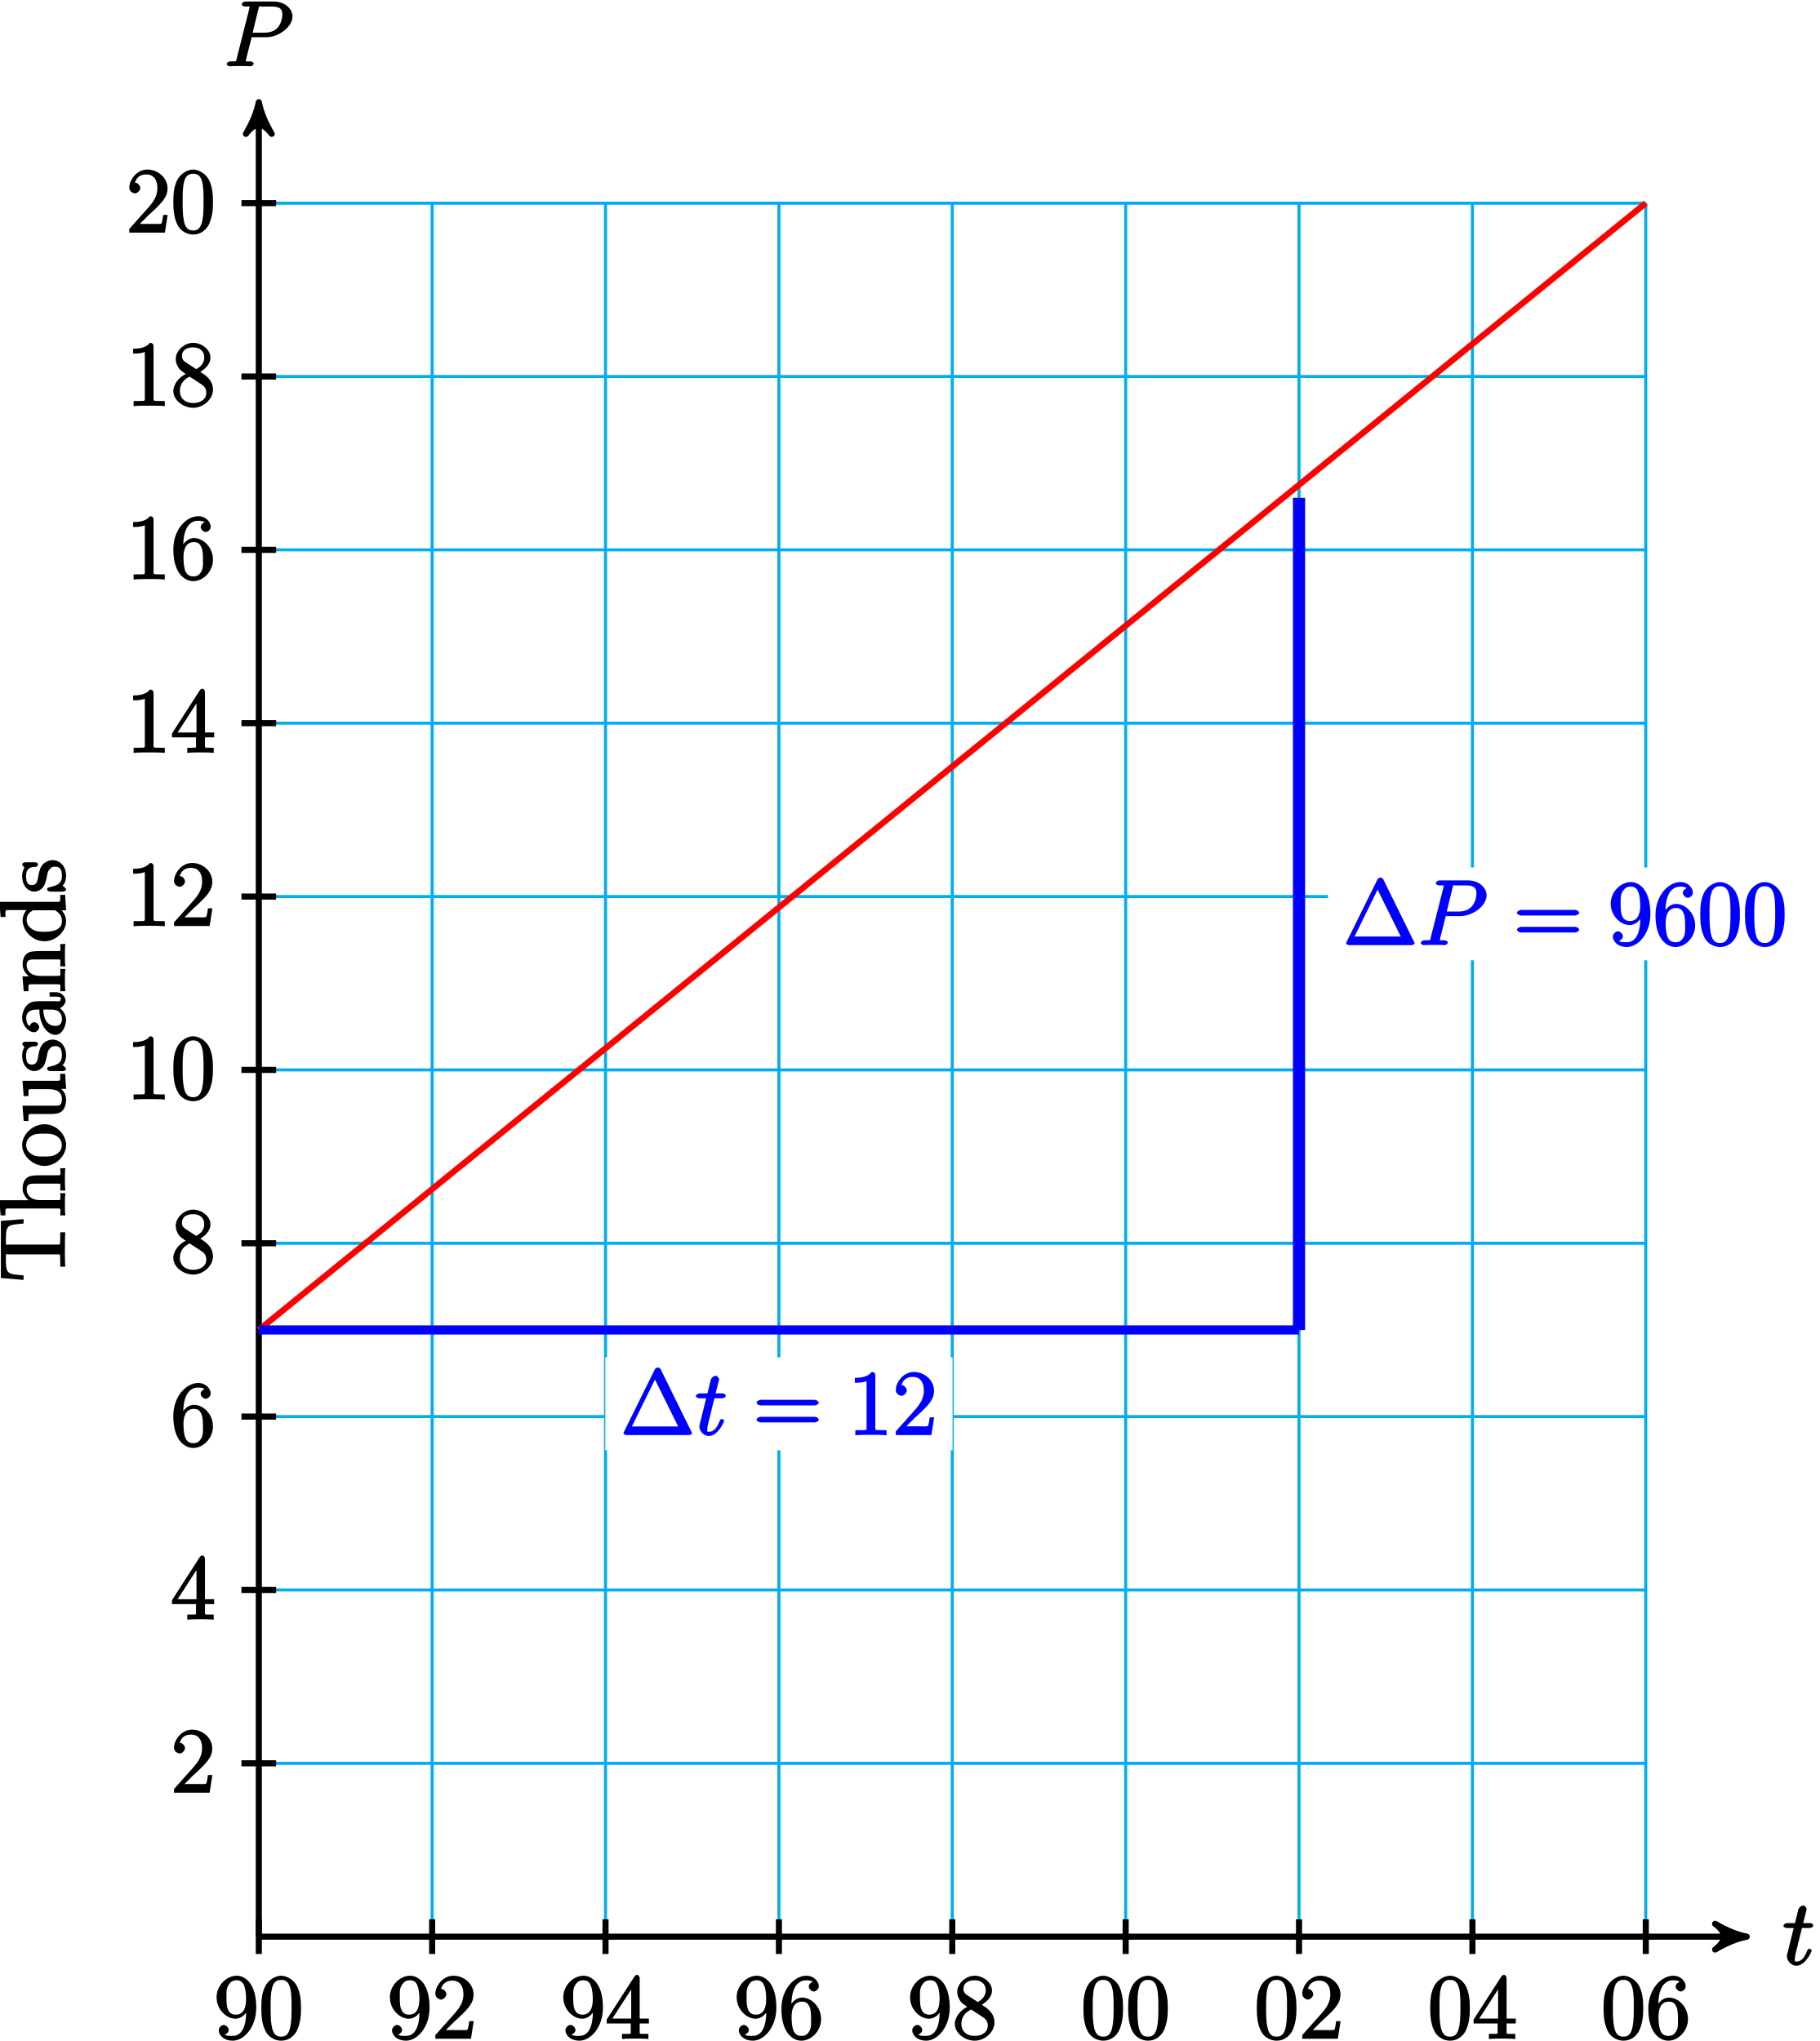
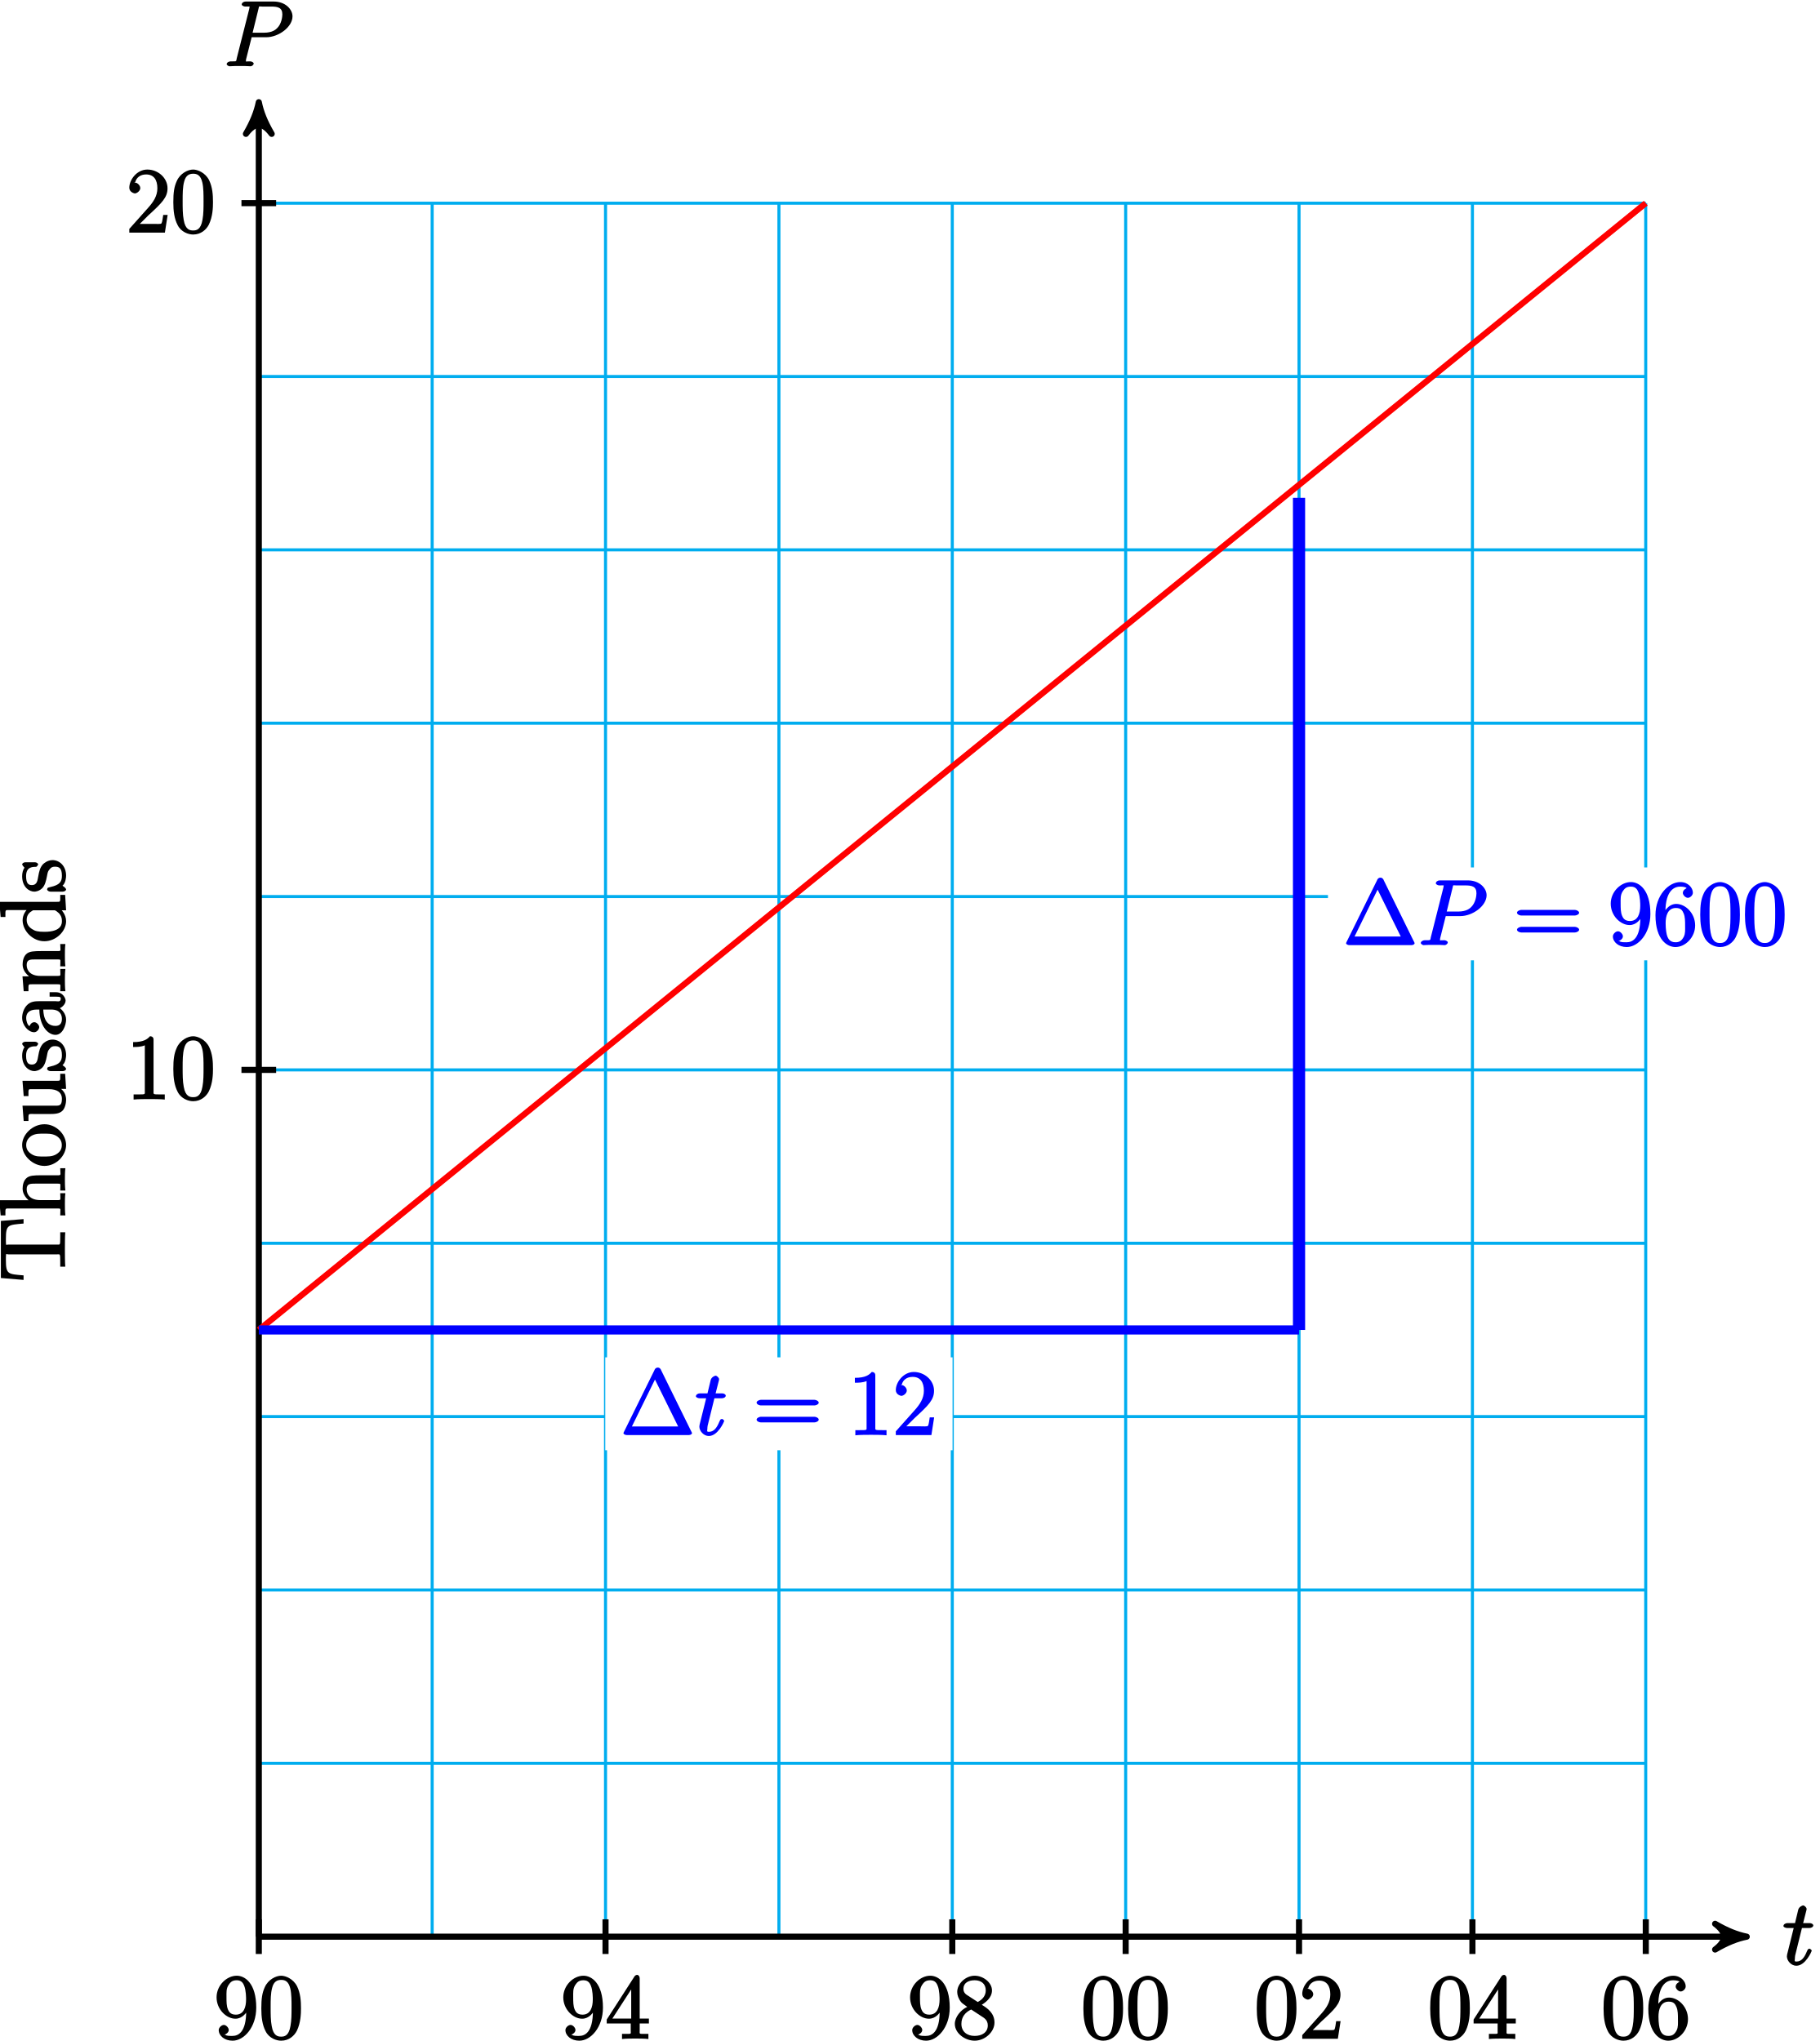
<svg xmlns="http://www.w3.org/2000/svg" xmlns:xlink="http://www.w3.org/1999/xlink" width="238pt" height="267pt" viewBox="0 0 238 267" version="1.1">
  <defs>
    <g>
      <symbol overflow="visible" id="glyph0-0">
        <path style="stroke:none;" d="" />
      </symbol>
      <symbol overflow="visible" id="glyph0-1">
        <path style="stroke:none;" d="M 2.406 -4.812 L 3.5 -4.812 C 3.734 -4.812 4 -4.953 4 -5.156 C 4 -5.297 3.781 -5.453 3.531 -5.453 L 2.672 -5.453 L 3.078 -7.047 C 3.125 -7.203 3.125 -7.234 3.125 -7.312 C 3.125 -7.5 2.828 -7.766 2.672 -7.766 C 2.562 -7.766 2.125 -7.578 2.031 -7.203 L 1.609 -5.453 L 0.609 -5.453 C 0.375 -5.453 0.094 -5.297 0.094 -5.062 C 0.094 -4.953 0.344 -4.812 0.578 -4.812 L 1.438 -4.812 L 0.688 -1.797 C 0.578 -1.375 0.547 -1.25 0.547 -1.094 C 0.547 -0.531 1.109 0.125 1.781 0.125 C 2.984 0.125 3.797 -1.766 3.797 -1.859 C 3.797 -1.922 3.578 -2.109 3.516 -2.109 C 3.484 -2.109 3.328 -2.062 3.297 -2.016 C 3.281 -2.016 3.234 -1.891 3.141 -1.703 C 2.891 -1.094 2.516 -0.422 1.812 -0.422 C 1.453 -0.422 1.594 -0.562 1.594 -0.828 C 1.594 -0.844 1.594 -1.062 1.625 -1.203 L 2.516 -4.812 Z M 2.406 -4.812 " />
      </symbol>
      <symbol overflow="visible" id="glyph0-2">
        <path style="stroke:none;" d="M 3.531 -3.797 L 5.547 -3.797 C 7.203 -3.797 9 -5.156 9 -6.531 C 9 -7.453 8.062 -8.469 6.547 -8.469 L 2.859 -8.469 C 2.625 -8.469 2.359 -8.312 2.359 -8.078 C 2.359 -7.953 2.625 -7.812 2.812 -7.812 C 3.531 -7.812 3.375 -7.859 3.375 -7.734 C 3.375 -7.703 3.375 -7.641 3.328 -7.453 L 1.703 -1.031 C 1.609 -0.609 1.75 -0.641 0.906 -0.641 C 0.688 -0.641 0.391 -0.484 0.391 -0.281 C 0.391 -0.141 0.672 0 0.734 0 C 0.969 0 1.203 -0.031 1.438 -0.031 L 2.828 -0.031 C 3.062 -0.031 3.312 0 3.531 0 C 3.641 0 3.922 -0.141 3.922 -0.375 C 3.922 -0.484 3.656 -0.641 3.484 -0.641 C 2.766 -0.641 2.906 -0.578 2.906 -0.688 C 2.906 -0.75 2.922 -0.844 2.922 -0.891 L 3.656 -3.797 Z M 4.547 -7.5 C 4.656 -7.938 4.547 -7.812 5.016 -7.812 L 6.203 -7.812 C 7.094 -7.812 7.672 -7.672 7.672 -6.781 C 7.672 -6.469 7.562 -5.562 7.016 -5.016 C 6.812 -4.797 6.359 -4.391 5.266 -4.391 L 3.781 -4.391 Z M 4.547 -7.5 " />
      </symbol>
      <symbol overflow="visible" id="glyph1-0">
        <path style="stroke:none;" d="" />
      </symbol>
      <symbol overflow="visible" id="glyph1-1">
        <path style="stroke:none;" d="M 4.203 -3.625 C 4.203 -0.797 3.125 -0.375 2.406 -0.375 C 2.109 -0.375 1.594 -0.359 1.469 -0.531 L 1.25 -0.531 C 1.344 -0.5 1.922 -0.719 1.922 -1.156 C 1.922 -1.422 1.594 -1.812 1.281 -1.812 C 0.969 -1.812 0.609 -1.453 0.609 -1.141 C 0.609 -0.391 1.375 0.25 2.422 0.25 C 3.906 0.25 5.516 -1.484 5.516 -4.078 C 5.516 -7.297 4.016 -8.25 2.969 -8.25 C 1.656 -8.25 0.328 -7 0.328 -5.422 C 0.328 -3.844 1.609 -2.625 2.797 -2.625 C 3.688 -2.625 4.297 -3.406 4.531 -4.016 L 4.203 -4.016 Z M 2.844 -3.156 C 2.094 -3.156 1.922 -3.609 1.812 -3.844 C 1.625 -4.297 1.625 -4.859 1.625 -5.406 C 1.625 -6.078 1.578 -6.531 1.891 -7.031 C 2.109 -7.344 2.312 -7.656 2.969 -7.656 C 3.641 -7.656 3.828 -7.203 3.938 -6.938 C 4.188 -6.344 4.188 -5.328 4.188 -5.156 C 4.188 -4.141 3.891 -3.156 2.844 -3.156 Z M 2.844 -3.156 " />
      </symbol>
      <symbol overflow="visible" id="glyph1-2">
        <path style="stroke:none;" d="M 5.516 -3.969 C 5.516 -4.953 5.453 -5.922 5.016 -6.844 C 4.531 -7.828 3.516 -8.25 2.922 -8.25 C 2.234 -8.25 1.219 -7.75 0.781 -6.75 C 0.438 -6 0.328 -5.266 0.328 -3.969 C 0.328 -2.812 0.453 -1.828 0.891 -0.984 C 1.344 -0.078 2.297 0.25 2.922 0.25 C 3.953 0.25 4.656 -0.406 4.984 -1.062 C 5.484 -2.109 5.516 -3.281 5.516 -3.969 Z M 2.922 -0.281 C 2.531 -0.281 1.906 -0.344 1.688 -1.656 C 1.547 -2.359 1.547 -3.281 1.547 -4.109 C 1.547 -5.094 1.547 -5.969 1.75 -6.688 C 1.953 -7.484 2.406 -7.703 2.922 -7.703 C 3.375 -7.703 3.891 -7.578 4.125 -6.547 C 4.281 -5.875 4.281 -4.922 4.281 -4.109 C 4.281 -3.312 4.281 -2.406 4.141 -1.672 C 3.922 -0.359 3.328 -0.281 2.922 -0.281 Z M 2.922 -0.281 " />
      </symbol>
      <symbol overflow="visible" id="glyph1-3">
+         <path style="stroke:none;" d="M 4.469 -7.922 C 4.469 -8.156 4.312 -8.359 4.141 -8.359 C 4.047 -8.359 3.891 -8.312 3.797 -8.172 L 0.156 -2.516 L 0.156 -2 L 3.297 -2 L 3.297 -1.047 C 3.297 -0.609 3.438 -0.641 2.562 -0.641 L 2.156 -0.641 L 2.156 0.031 C 2.609 -0.031 3.547 -0.031 3.891 -0.031 C 4.219 -0.031 5.172 -0.031 5.609 0.031 L 5.609 -0.641 L 5.219 -0.641 C 4.344 -0.641 4.469 -0.609 4.469 -1.047 L 4.469 -2 L 5.672 -2 L 5.672 -2.641 L 4.469 -2.641 Z M 3.359 -7 L 3.359 -2.641 L 0.891 -2.641 L 3.641 -6.891 Z M 3.359 -7 " />
+       </symbol>
+       <symbol overflow="visible" id="glyph1-4">
+         <path style="stroke:none;" d="M 3.672 -4.344 C 4.266 -4.672 5.188 -5.328 5.188 -6.328 C 5.188 -7.375 4.031 -8.25 2.922 -8.25 C 1.75 -8.25 0.641 -7.219 0.641 -6.125 C 0.641 -5.719 0.812 -5.219 1.141 -4.812 C 1.281 -4.656 1.297 -4.641 1.953 -4.172 C 1.094 -3.781 0.328 -2.828 0.328 -1.953 C 0.328 -0.688 1.703 0.25 2.922 0.25 C 4.25 0.25 5.516 -0.875 5.516 -2.125 C 5.516 -3.344 4.609 -4 3.844 -4.453 Z M 2.047 -5.641 C 1.891 -5.75 1.453 -5.953 1.453 -6.531 C 1.453 -7.312 2.109 -7.656 2.922 -7.656 C 3.781 -7.656 4.375 -7.188 4.375 -6.328 C 4.375 -5.594 3.891 -5.109 3.328 -4.812 Z M 2.375 -3.891 L 3.828 -2.938 C 4.141 -2.734 4.641 -2.469 4.641 -1.75 C 4.641 -0.844 3.891 -0.375 2.922 -0.375 C 1.906 -0.375 1.188 -0.953 1.188 -1.953 C 1.188 -2.875 1.719 -3.484 2.469 -3.828 Z M 2.375 -3.891 " />
+       </symbol>
+       <symbol overflow="visible" id="glyph1-5">
+         <path style="stroke:none;" d="M 3.594 -7.812 C 3.594 -8.078 3.438 -8.25 3.125 -8.25 C 2.797 -7.875 2.312 -7.484 0.922 -7.484 L 0.922 -6.844 C 1.359 -6.844 1.953 -6.844 2.453 -7.062 L 2.453 -1.062 C 2.453 -0.641 2.578 -0.641 1.531 -0.641 L 0.984 -0.641 L 0.984 0.031 C 1.484 -0.031 2.641 -0.031 3.031 -0.031 C 3.438 -0.031 4.578 -0.031 5.062 0.031 L 5.062 -0.641 L 4.531 -0.641 C 3.484 -0.641 3.594 -0.641 3.594 -1.062 Z M 3.594 -7.812 " />
+       </symbol>
+       <symbol overflow="visible" id="glyph1-6">
        <path style="stroke:none;" d="M 5.266 -2.312 L 4.859 -2.312 C 4.797 -1.953 4.75 -1.406 4.625 -1.203 C 4.547 -1.094 3.984 -1.141 3.625 -1.141 L 1.406 -1.141 L 1.516 -0.891 C 1.844 -1.156 2.562 -1.922 2.875 -2.219 C 4.703 -3.891 5.422 -4.609 5.422 -5.797 C 5.422 -7.172 4.172 -8.25 2.781 -8.25 C 1.406 -8.25 0.422 -6.906 0.422 -5.875 C 0.422 -5.266 1.109 -5.125 1.141 -5.125 C 1.406 -5.125 1.859 -5.453 1.859 -5.828 C 1.859 -6.172 1.484 -6.547 1.141 -6.547 C 1.047 -6.547 1.016 -6.547 1.203 -6.609 C 1.359 -7.203 1.859 -7.609 2.625 -7.609 C 3.641 -7.609 4.094 -6.891 4.094 -5.797 C 4.094 -4.781 3.562 -4 2.875 -3.234 L 0.422 -0.484 L 0.422 0 L 5.078 0 L 5.438 -2.312 Z M 5.266 -2.312 " />
      </symbol>
-       <symbol overflow="visible" id="glyph1-4">
-         <path style="stroke:none;" d="M 4.469 -7.922 C 4.469 -8.156 4.312 -8.359 4.141 -8.359 C 4.047 -8.359 3.891 -8.312 3.797 -8.172 L 0.156 -2.516 L 0.156 -2 L 3.297 -2 L 3.297 -1.047 C 3.297 -0.609 3.438 -0.641 2.562 -0.641 L 2.156 -0.641 L 2.156 0.031 C 2.609 -0.031 3.547 -0.031 3.891 -0.031 C 4.219 -0.031 5.172 -0.031 5.609 0.031 L 5.609 -0.641 L 5.219 -0.641 C 4.344 -0.641 4.469 -0.609 4.469 -1.047 L 4.469 -2 L 5.672 -2 L 5.672 -2.641 L 4.469 -2.641 Z M 3.359 -7 L 3.359 -2.641 L 0.891 -2.641 L 3.641 -6.891 Z M 3.359 -7 " />
-       </symbol>
-       <symbol overflow="visible" id="glyph1-5">
+       <symbol overflow="visible" id="glyph1-7">
        <path style="stroke:none;" d="M 1.625 -4.297 C 1.625 -7.328 2.938 -7.656 3.578 -7.656 C 4.016 -7.656 4.328 -7.562 4.391 -7.469 C 4.531 -7.469 3.906 -7.312 3.906 -6.828 C 3.906 -6.562 4.25 -6.188 4.562 -6.188 C 4.859 -6.188 5.219 -6.516 5.219 -6.859 C 5.219 -7.484 4.609 -8.25 3.578 -8.25 C 2.062 -8.25 0.328 -6.547 0.328 -3.922 C 0.328 -0.641 1.922 0.25 2.938 0.25 C 4.25 0.25 5.516 -1.031 5.516 -2.578 C 5.516 -4.172 4.25 -5.391 3.047 -5.391 C 1.984 -5.391 1.422 -4.312 1.297 -3.984 L 1.625 -3.984 Z M 2.938 -0.375 C 2.188 -0.375 1.984 -0.891 1.875 -1.141 C 1.766 -1.453 1.656 -2.031 1.656 -2.875 C 1.656 -3.812 1.922 -4.859 3 -4.859 C 3.656 -4.859 3.844 -4.547 4.016 -4.141 C 4.203 -3.703 4.203 -3.109 4.203 -2.594 C 4.203 -1.984 4.25 -1.547 4.031 -1.094 C 3.734 -0.531 3.422 -0.375 2.938 -0.375 Z M 2.938 -0.375 " />
-       </symbol>
-       <symbol overflow="visible" id="glyph1-6">
-         <path style="stroke:none;" d="M 3.672 -4.344 C 4.266 -4.672 5.188 -5.328 5.188 -6.328 C 5.188 -7.375 4.031 -8.25 2.922 -8.25 C 1.75 -8.25 0.641 -7.219 0.641 -6.125 C 0.641 -5.719 0.812 -5.219 1.141 -4.812 C 1.281 -4.656 1.297 -4.641 1.953 -4.172 C 1.094 -3.781 0.328 -2.828 0.328 -1.953 C 0.328 -0.688 1.703 0.25 2.922 0.25 C 4.25 0.25 5.516 -0.875 5.516 -2.125 C 5.516 -3.344 4.609 -4 3.844 -4.453 Z M 2.047 -5.641 C 1.891 -5.75 1.453 -5.953 1.453 -6.531 C 1.453 -7.312 2.109 -7.656 2.922 -7.656 C 3.781 -7.656 4.375 -7.188 4.375 -6.328 C 4.375 -5.594 3.891 -5.109 3.328 -4.812 Z M 2.375 -3.891 L 3.828 -2.938 C 4.141 -2.734 4.641 -2.469 4.641 -1.75 C 4.641 -0.844 3.891 -0.375 2.922 -0.375 C 1.906 -0.375 1.188 -0.953 1.188 -1.953 C 1.188 -2.875 1.719 -3.484 2.469 -3.828 Z M 2.375 -3.891 " />
-       </symbol>
-       <symbol overflow="visible" id="glyph1-7">
-         <path style="stroke:none;" d="M 3.594 -7.812 C 3.594 -8.078 3.438 -8.25 3.125 -8.25 C 2.797 -7.875 2.312 -7.484 0.922 -7.484 L 0.922 -6.844 C 1.359 -6.844 1.953 -6.844 2.453 -7.062 L 2.453 -1.062 C 2.453 -0.641 2.578 -0.641 1.531 -0.641 L 0.984 -0.641 L 0.984 0.031 C 1.484 -0.031 2.641 -0.031 3.031 -0.031 C 3.438 -0.031 4.578 -0.031 5.062 0.031 L 5.062 -0.641 L 4.531 -0.641 C 3.484 -0.641 3.594 -0.641 3.594 -1.062 Z M 3.594 -7.812 " />
      </symbol>
      <symbol overflow="visible" id="glyph1-8">
        <path style="stroke:none;" d="M 5.266 -8.578 C 5.172 -8.734 5.047 -8.828 4.875 -8.828 C 4.703 -8.828 4.547 -8.734 4.469 -8.578 L 4.422 -8.469 L 0.484 -0.5 C 0.453 -0.453 0.375 -0.281 0.375 -0.234 C 0.375 -0.156 0.562 0 0.797 0 L 8.938 0 C 9.188 0 9.344 -0.156 9.344 -0.234 C 9.344 -0.281 9.281 -0.453 9.234 -0.5 L 5.312 -8.469 Z M 4.344 -7.578 L 7.531 -1.125 L 1.484 -1.125 L 4.656 -7.578 Z M 4.344 -7.578 " />
      </symbol>
      <symbol overflow="visible" id="glyph1-9">
        <path style="stroke:none;" d="M 8.062 -3.875 C 8.234 -3.875 8.609 -4.016 8.609 -4.234 C 8.609 -4.453 8.25 -4.609 8.062 -4.609 L 1.031 -4.609 C 0.859 -4.609 0.484 -4.453 0.484 -4.25 C 0.484 -4.016 0.844 -3.875 1.031 -3.875 Z M 8.062 -1.656 C 8.234 -1.656 8.609 -1.797 8.609 -2.016 C 8.609 -2.234 8.25 -2.391 8.062 -2.391 L 1.031 -2.391 C 0.859 -2.391 0.484 -2.234 0.484 -2.016 C 0.484 -1.797 0.844 -1.656 1.031 -1.656 Z M 8.062 -1.656 " />
      </symbol>
      <symbol overflow="visible" id="glyph2-0">
        <path style="stroke:none;" d="" />
      </symbol>
      <symbol overflow="visible" id="glyph2-1">
        <path style="stroke:none;" d="M -8.406 -7.812 L -8.406 -0.484 L -5.438 -0.234 L -5.438 -0.828 C -7.469 -1 -7.75 -0.953 -7.75 -2.844 C -7.75 -3.062 -7.75 -3.391 -7.734 -3.484 C -7.703 -3.734 -7.703 -3.578 -7.422 -3.578 L -1.062 -3.578 C -0.656 -3.578 -0.641 -3.734 -0.641 -2.562 L -0.641 -1.969 L 0.016 -1.969 C -0.031 -2.516 -0.031 -3.75 -0.031 -4.219 C -0.031 -4.688 -0.031 -5.922 0.016 -6.469 L -0.641 -6.469 L -0.641 -5.875 C -0.641 -4.703 -0.656 -4.859 -1.062 -4.859 L -7.422 -4.859 C -7.719 -4.859 -7.688 -4.734 -7.734 -4.922 C -7.75 -5.016 -7.75 -5.359 -7.75 -5.594 C -7.75 -7.484 -7.469 -7.422 -5.438 -7.609 L -5.438 -8.188 L -8.406 -7.953 Z M -8.406 -7.812 " />
      </symbol>
      <symbol overflow="visible" id="glyph2-2">
        <path style="stroke:none;" d="M -3.047 -5.469 C -4.156 -5.469 -4.609 -5.422 -4.984 -5.156 C -5.453 -4.812 -5.562 -4.141 -5.562 -3.734 C -5.562 -2.703 -4.641 -2.062 -4.422 -1.953 L -4.422 -2.203 L -8.609 -2.203 L -8.438 -0.219 L -7.812 -0.219 C -7.812 -1.188 -7.875 -1.125 -7.297 -1.125 L -1.031 -1.125 C -0.484 -1.125 -0.641 -1.156 -0.641 -0.219 L 0.031 -0.219 C -0.031 -0.688 -0.031 -1.344 -0.031 -1.672 C -0.031 -2.016 -0.031 -2.672 0.031 -3.125 L -0.641 -3.125 C -0.641 -2.219 -0.484 -2.219 -1.031 -2.219 L -3.25 -2.219 C -4.5 -2.219 -5.031 -2.891 -5.031 -3.641 C -5.031 -4.375 -4.562 -4.375 -3.844 -4.375 L -1.031 -4.375 C -0.484 -4.375 -0.641 -4.406 -0.641 -3.469 L 0.031 -3.469 C -0.031 -3.938 -0.031 -4.594 -0.031 -4.922 C -0.031 -5.266 -0.031 -5.922 0.031 -6.391 L -0.641 -6.391 C -0.641 -5.625 -0.484 -5.484 -0.844 -5.469 Z M -3.047 -5.469 " />
      </symbol>
      <symbol overflow="visible" id="glyph2-3">
        <path style="stroke:none;" d="M -2.703 -5.641 C -4.25 -5.641 -5.625 -4.312 -5.625 -2.922 C -5.625 -1.5 -4.203 -0.188 -2.703 -0.188 C -1.172 -0.188 0.125 -1.547 0.125 -2.922 C 0.125 -4.328 -1.188 -5.641 -2.703 -5.641 Z M -0.438 -2.922 C -0.438 -2.484 -0.578 -2.062 -1.172 -1.703 C -1.703 -1.391 -2.312 -1.422 -2.812 -1.422 C -3.266 -1.422 -3.891 -1.375 -4.422 -1.75 C -4.938 -2.078 -5.094 -2.5 -5.094 -2.922 C -5.094 -3.375 -4.906 -3.766 -4.453 -4.094 C -3.891 -4.453 -3.25 -4.406 -2.812 -4.406 C -2.391 -4.406 -1.75 -4.453 -1.188 -4.141 C -0.625 -3.812 -0.438 -3.375 -0.438 -2.922 Z M -0.438 -2.922 " />
      </symbol>
      <symbol overflow="visible" id="glyph2-4">
        <path style="stroke:none;" d="M -5.281 -3.469 L -4.797 -3.469 C -4.797 -4.453 -4.859 -4.375 -4.266 -4.375 L -2.125 -4.375 C -1.109 -4.375 -0.422 -4 -0.422 -3.109 C -0.422 -2.125 -0.828 -2.219 -1.453 -2.219 L -5.578 -2.219 L -5.422 -0.219 L -4.797 -0.219 C -4.797 -1.297 -4.906 -1.125 -3.844 -1.125 L -2.047 -1.125 C -1.297 -1.125 -0.766 -1.172 -0.375 -1.531 C -0.062 -1.812 0.125 -2.422 0.125 -3.031 C 0.125 -3.234 0.078 -3.734 -0.266 -4.141 C -0.531 -4.484 -0.984 -4.672 -0.984 -4.672 L -1.094 -4.406 L 0.125 -4.406 L 0 -6.391 L -0.641 -6.391 C -0.641 -5.422 -0.578 -5.469 -1.156 -5.469 L -5.578 -5.469 L -5.422 -3.469 Z M -5.281 -3.469 " />
      </symbol>
      <symbol overflow="visible" id="glyph2-5">
        <path style="stroke:none;" d="M -5.203 -4.078 C -5.422 -4.078 -5.625 -3.922 -5.625 -3.797 C -5.625 -3.703 -5.312 -3.359 -5.312 -3.359 C -5.516 -3.125 -5.625 -2.656 -5.625 -2.266 C -5.625 -0.828 -4.688 -0.234 -4.031 -0.234 C -3.891 -0.234 -3.375 -0.281 -2.953 -0.734 C -2.625 -1.109 -2.5 -1.641 -2.391 -2.188 C -2.266 -2.844 -2.266 -2.875 -2.016 -3.172 C -1.844 -3.391 -1.688 -3.5 -1.344 -3.5 C -0.844 -3.5 -0.422 -3.375 -0.422 -2.312 C -0.422 -1.531 -0.719 -1.109 -1.906 -0.844 C -2.125 -0.797 -2.25 -0.75 -2.266 -0.734 C -2.312 -0.719 -2.359 -0.562 -2.359 -0.531 C -2.359 -0.391 -2.141 -0.234 -1.922 -0.234 L -0.297 -0.234 C -0.078 -0.234 0.125 -0.391 0.125 -0.516 C 0.125 -0.578 0.078 -0.688 -0.172 -0.891 C -0.266 -0.953 -0.281 -0.953 -0.344 -1.016 C 0.078 -1.359 0.125 -2.125 0.125 -2.328 C 0.125 -3.578 -0.719 -4.359 -1.656 -4.359 C -2.312 -4.359 -2.797 -3.922 -2.906 -3.812 C -3.281 -3.375 -3.391 -2.953 -3.531 -2.156 C -3.609 -1.812 -3.625 -1.094 -4.344 -1.094 C -4.703 -1.094 -5.109 -1.188 -5.109 -2.266 C -5.109 -3.562 -4.141 -3.469 -3.781 -3.484 C -3.688 -3.5 -3.531 -3.75 -3.531 -3.797 C -3.531 -3.922 -3.734 -4.078 -3.953 -4.078 Z M -5.203 -4.078 " />
      </symbol>
      <symbol overflow="visible" id="glyph2-6">
        <path style="stroke:none;" d="M -3.328 -4.766 C -3.984 -4.766 -4.562 -4.719 -5.031 -4.203 C -5.422 -3.781 -5.625 -3.125 -5.625 -2.609 C -5.625 -1.625 -4.828 -0.703 -4.047 -0.703 C -3.703 -0.703 -3.391 -1.094 -3.391 -1.375 C -3.391 -1.656 -3.734 -2.016 -4.031 -2.016 C -4.516 -2.016 -4.672 -1.438 -4.672 -1.5 C -4.906 -1.641 -5.094 -2.109 -5.094 -2.578 C -5.094 -3.125 -4.781 -3.672 -3.703 -3.672 L -3.375 -3.672 C -3.344 -1.438 -2.188 -0.359 -1.266 -0.359 C -0.328 -0.359 0.125 -1.625 0.125 -2.359 C 0.125 -3.141 -0.5 -3.844 -1.078 -4.062 L -1.078 -3.734 C -0.516 -3.797 0.062 -4.328 0.062 -4.844 C 0.062 -5.094 -0.25 -5.938 -1.203 -5.938 L -2.031 -5.938 L -2.031 -5.359 L -1.203 -5.359 C -0.531 -5.359 -0.578 -5.234 -0.578 -5.062 C -0.578 -4.609 -1.062 -4.766 -1.25 -4.766 Z M -1.828 -3.672 C -0.656 -3.672 -0.422 -2.969 -0.422 -2.453 C -0.422 -1.859 -0.688 -1.531 -1.266 -1.531 C -2.844 -1.531 -2.844 -3.406 -2.859 -3.672 Z M -1.828 -3.672 " />
      </symbol>
      <symbol overflow="visible" id="glyph2-7">
        <path style="stroke:none;" d="M -3.047 -5.469 C -4.156 -5.469 -4.609 -5.422 -4.984 -5.156 C -5.453 -4.812 -5.562 -4.141 -5.562 -3.734 C -5.562 -2.562 -4.422 -1.953 -4.344 -1.906 L -4.344 -2.156 L -5.578 -2.156 L -5.422 -0.219 L -4.797 -0.219 C -4.797 -1.188 -4.859 -1.125 -4.266 -1.125 L -1.031 -1.125 C -0.484 -1.125 -0.641 -1.156 -0.641 -0.219 L 0.031 -0.219 C -0.031 -0.688 -0.031 -1.344 -0.031 -1.672 C -0.031 -2.016 -0.031 -2.672 0.031 -3.125 L -0.641 -3.125 C -0.641 -2.219 -0.484 -2.219 -1.031 -2.219 L -3.25 -2.219 C -4.5 -2.219 -5.031 -2.891 -5.031 -3.641 C -5.031 -4.375 -4.562 -4.375 -3.844 -4.375 L -1.031 -4.375 C -0.484 -4.375 -0.641 -4.406 -0.641 -3.469 L 0.031 -3.469 C -0.031 -3.938 -0.031 -4.594 -0.031 -4.922 C -0.031 -5.266 -0.031 -5.922 0.031 -6.391 L -0.641 -6.391 C -0.641 -5.625 -0.484 -5.484 -0.844 -5.469 Z M -3.047 -5.469 " />
      </symbol>
      <symbol overflow="visible" id="glyph2-8">
        <path style="stroke:none;" d="M -8.312 -3.422 L -7.812 -3.422 C -7.812 -4.406 -7.875 -4.328 -7.297 -4.328 L -4.656 -4.328 L -4.75 -4.609 C -5.109 -4.344 -5.562 -3.734 -5.562 -3 C -5.562 -1.609 -4.25 -0.25 -2.719 -0.25 C -1.188 -0.25 0.125 -1.547 0.125 -2.875 C 0.125 -3.781 -0.516 -4.406 -0.734 -4.578 L -0.844 -4.297 L 0.125 -4.297 L 0 -6.312 L -0.641 -6.312 C -0.641 -5.344 -0.578 -5.406 -1.156 -5.406 L -8.609 -5.406 L -8.438 -3.422 Z M -1.547 -4.297 C -1.328 -4.297 -1.406 -4.344 -1.141 -4.188 C -0.719 -3.891 -0.422 -3.531 -0.422 -2.922 C -0.422 -2.625 -0.375 -1.484 -2.703 -1.484 C -3.562 -1.484 -3.938 -1.578 -4.328 -1.844 C -4.703 -2.078 -5.031 -2.453 -5.031 -3.047 C -5.031 -3.797 -4.531 -4.094 -4.344 -4.203 C -4.141 -4.344 -4.219 -4.297 -4 -4.297 Z M -1.547 -4.297 " />
      </symbol>
    </g>
  </defs>
  <g id="surface1">
    <path style="fill:none;stroke-width:0.399;stroke-linecap:butt;stroke-linejoin:miter;stroke:rgb(0%,67.839%,93.729%);stroke-opacity:1;stroke-miterlimit:10;" d="M 0.002 -0.002 L 181.42 -0.002 M 0.002 22.678 L 181.42 22.678 M 0.002 45.354 L 181.42 45.354 M 0.002 68.034 L 181.42 68.034 M 0.002 90.709 L 181.42 90.709 M 0.002 113.389 L 181.42 113.389 M 0.002 136.065 L 181.42 136.065 M 0.002 158.745 L 181.42 158.745 M 0.002 181.42 L 181.42 181.42 M 0.002 204.096 L 181.42 204.096 M 0.002 226.768 L 181.42 226.768 M 0.002 -0.002 L 0.002 226.776 M 22.677 -0.002 L 22.677 226.776 M 45.353 -0.002 L 45.353 226.776 M 68.033 -0.002 L 68.033 226.776 M 90.709 -0.002 L 90.709 226.776 M 113.388 -0.002 L 113.388 226.776 M 136.064 -0.002 L 136.064 226.776 M 158.744 -0.002 L 158.744 226.776 M 181.412 -0.002 L 181.412 226.776 " transform="matrix(1,0,0,-1,33.85,253.35)" />
    <path style="fill:none;stroke-width:0.797;stroke-linecap:butt;stroke-linejoin:miter;stroke:rgb(0%,0%,0%);stroke-opacity:1;stroke-miterlimit:10;" d="M 0.002 -0.002 L 193.591 -0.002 " transform="matrix(1,0,0,-1,33.85,253.35)" />
    <path style="fill-rule:nonzero;fill:rgb(0%,0%,0%);fill-opacity:1;stroke-width:0.797;stroke-linecap:butt;stroke-linejoin:round;stroke:rgb(0%,0%,0%);stroke-opacity:1;stroke-miterlimit:10;" d="M 1.034 -0.002 C -0.259 0.26 -1.556 0.776 -3.106 1.682 C -1.556 0.518 -1.556 -0.517 -3.106 -1.685 C -1.556 -0.779 -0.259 -0.259 1.034 -0.002 Z M 1.034 -0.002 " transform="matrix(1,0,0,-1,227.4423,253.35)" />
    <g style="fill:rgb(0%,0%,0%);fill-opacity:1;">
      <use xlink:href="#glyph0-1" x="233.18" y="257.03" />
    </g>
    <path style="fill:none;stroke-width:0.797;stroke-linecap:butt;stroke-linejoin:miter;stroke:rgb(0%,0%,0%);stroke-opacity:1;stroke-miterlimit:10;" d="M 0.002 -0.002 L 0.002 238.948 " transform="matrix(1,0,0,-1,33.85,253.35)" />
    <path style="fill-rule:nonzero;fill:rgb(0%,0%,0%);fill-opacity:1;stroke-width:0.797;stroke-linecap:butt;stroke-linejoin:round;stroke:rgb(0%,0%,0%);stroke-opacity:1;stroke-miterlimit:10;" d="M 1.035 -0.002 C -0.258 0.26 -1.554 0.776 -3.109 1.682 C -1.554 0.518 -1.554 -0.517 -3.109 -1.685 C -1.554 -0.779 -0.258 -0.259 1.035 -0.002 Z M 1.035 -0.002 " transform="matrix(0,-1,-1,0,33.85,14.40264)" />
    <g style="fill:rgb(0%,0%,0%);fill-opacity:1;">
      <use xlink:href="#glyph0-2" x="29.26" y="8.67" />
    </g>
    <path style="fill:none;stroke-width:0.797;stroke-linecap:butt;stroke-linejoin:miter;stroke:rgb(0%,0%,0%);stroke-opacity:1;stroke-miterlimit:10;" d="M 0.002 2.268 L 0.002 -2.267 " transform="matrix(1,0,0,-1,33.85,253.35)" />
    <path style=" stroke:none;fill-rule:nonzero;fill:rgb(100%,100%,100%);fill-opacity:1;" d="M 27 267.707 L 40.699 267.707 L 40.699 258.008 L 27 258.008 Z M 27 267.707 " />
    <g style="fill:rgb(0%,0%,0%);fill-opacity:1;">
      <use xlink:href="#glyph1-1" x="28" y="266.71" />
      <use xlink:href="#glyph1-2" x="33.853" y="266.71" />
    </g>
-     <path style="fill:none;stroke-width:0.797;stroke-linecap:butt;stroke-linejoin:miter;stroke:rgb(0%,0%,0%);stroke-opacity:1;stroke-miterlimit:10;" d="M 22.677 2.268 L 22.677 -2.267 " transform="matrix(1,0,0,-1,33.85,253.35)" />
-     <path style=" stroke:none;fill-rule:nonzero;fill:rgb(100%,100%,100%);fill-opacity:1;" d="M 49.68 267.707 L 63.375 267.707 L 63.375 258.008 L 49.68 258.008 Z M 49.68 267.707 " />
-     <g style="fill:rgb(0%,0%,0%);fill-opacity:1;">
-       <use xlink:href="#glyph1-1" x="50.67" y="266.71" />
-       <use xlink:href="#glyph1-3" x="56.523" y="266.71" />
-     </g>
    <path style="fill:none;stroke-width:0.797;stroke-linecap:butt;stroke-linejoin:miter;stroke:rgb(0%,0%,0%);stroke-opacity:1;stroke-miterlimit:10;" d="M 45.353 2.268 L 45.353 -2.267 " transform="matrix(1,0,0,-1,33.85,253.35)" />
    <path style=" stroke:none;fill-rule:nonzero;fill:rgb(100%,100%,100%);fill-opacity:1;" d="M 72.355 267.707 L 86.055 267.707 L 86.055 258.008 L 72.355 258.008 Z M 72.355 267.707 " />
    <g style="fill:rgb(0%,0%,0%);fill-opacity:1;">
      <use xlink:href="#glyph1-1" x="73.35" y="266.71" />
-       <use xlink:href="#glyph1-4" x="79.203" y="266.71" />
-     </g>
-     <path style="fill:none;stroke-width:0.797;stroke-linecap:butt;stroke-linejoin:miter;stroke:rgb(0%,0%,0%);stroke-opacity:1;stroke-miterlimit:10;" d="M 68.033 2.268 L 68.033 -2.267 " transform="matrix(1,0,0,-1,33.85,253.35)" />
-     <path style=" stroke:none;fill-rule:nonzero;fill:rgb(100%,100%,100%);fill-opacity:1;" d="M 95.035 267.707 L 108.73 267.707 L 108.73 258.008 L 95.035 258.008 Z M 95.035 267.707 " />
-     <g style="fill:rgb(0%,0%,0%);fill-opacity:1;">
-       <use xlink:href="#glyph1-1" x="96.03" y="266.71" />
-       <use xlink:href="#glyph1-5" x="101.883" y="266.71" />
+       <use xlink:href="#glyph1-3" x="79.203" y="266.71" />
    </g>
    <path style="fill:none;stroke-width:0.797;stroke-linecap:butt;stroke-linejoin:miter;stroke:rgb(0%,0%,0%);stroke-opacity:1;stroke-miterlimit:10;" d="M 90.709 2.268 L 90.709 -2.267 " transform="matrix(1,0,0,-1,33.85,253.35)" />
    <path style=" stroke:none;fill-rule:nonzero;fill:rgb(100%,100%,100%);fill-opacity:1;" d="M 117.711 267.707 L 131.41 267.707 L 131.41 258.008 L 117.711 258.008 Z M 117.711 267.707 " />
    <g style="fill:rgb(0%,0%,0%);fill-opacity:1;">
      <use xlink:href="#glyph1-1" x="118.71" y="266.71" />
-       <use xlink:href="#glyph1-6" x="124.563" y="266.71" />
-     </g>
-     <path style="fill:none;stroke-width:0.797;stroke-linecap:butt;stroke-linejoin:miter;stroke:rgb(0%,0%,0%);stroke-opacity:1;stroke-miterlimit:10;" d="M 2.267 22.678 L -2.268 22.678 " transform="matrix(1,0,0,-1,33.85,253.35)" />
-     <path style=" stroke:none;fill-rule:nonzero;fill:rgb(100%,100%,100%);fill-opacity:1;" d="M 21.348 235.52 L 29.191 235.52 L 29.191 225.824 L 21.348 225.824 Z M 21.348 235.52 " />
-     <g style="fill:rgb(0%,0%,0%);fill-opacity:1;">
-       <use xlink:href="#glyph1-3" x="22.34" y="234.52" />
-     </g>
-     <path style="fill:none;stroke-width:0.797;stroke-linecap:butt;stroke-linejoin:miter;stroke:rgb(0%,0%,0%);stroke-opacity:1;stroke-miterlimit:10;" d="M 2.267 45.354 L -2.268 45.354 " transform="matrix(1,0,0,-1,33.85,253.35)" />
-     <path style=" stroke:none;fill-rule:nonzero;fill:rgb(100%,100%,100%);fill-opacity:1;" d="M 21.348 212.844 L 29.191 212.844 L 29.191 203.145 L 21.348 203.145 Z M 21.348 212.844 " />
-     <g style="fill:rgb(0%,0%,0%);fill-opacity:1;">
-       <use xlink:href="#glyph1-4" x="22.34" y="211.85" />
-     </g>
-     <path style="fill:none;stroke-width:0.797;stroke-linecap:butt;stroke-linejoin:miter;stroke:rgb(0%,0%,0%);stroke-opacity:1;stroke-miterlimit:10;" d="M 2.267 68.034 L -2.268 68.034 " transform="matrix(1,0,0,-1,33.85,253.35)" />
-     <path style=" stroke:none;fill-rule:nonzero;fill:rgb(100%,100%,100%);fill-opacity:1;" d="M 21.348 190.164 L 29.191 190.164 L 29.191 180.469 L 21.348 180.469 Z M 21.348 190.164 " />
-     <g style="fill:rgb(0%,0%,0%);fill-opacity:1;">
-       <use xlink:href="#glyph1-5" x="22.34" y="189.17" />
-     </g>
-     <path style="fill:none;stroke-width:0.797;stroke-linecap:butt;stroke-linejoin:miter;stroke:rgb(0%,0%,0%);stroke-opacity:1;stroke-miterlimit:10;" d="M 2.267 90.709 L -2.268 90.709 " transform="matrix(1,0,0,-1,33.85,253.35)" />
-     <path style=" stroke:none;fill-rule:nonzero;fill:rgb(100%,100%,100%);fill-opacity:1;" d="M 21.348 167.488 L 29.191 167.488 L 29.191 157.793 L 21.348 157.793 Z M 21.348 167.488 " />
-     <g style="fill:rgb(0%,0%,0%);fill-opacity:1;">
-       <use xlink:href="#glyph1-6" x="22.34" y="166.49" />
+       <use xlink:href="#glyph1-4" x="124.563" y="266.71" />
    </g>
    <path style="fill:none;stroke-width:0.797;stroke-linecap:butt;stroke-linejoin:miter;stroke:rgb(0%,0%,0%);stroke-opacity:1;stroke-miterlimit:10;" d="M 2.267 113.389 L -2.268 113.389 " transform="matrix(1,0,0,-1,33.85,253.35)" />
    <path style=" stroke:none;fill-rule:nonzero;fill:rgb(100%,100%,100%);fill-opacity:1;" d="M 15.492 144.812 L 29.191 144.812 L 29.191 135.113 L 15.492 135.113 Z M 15.492 144.812 " />
    <g style="fill:rgb(0%,0%,0%);fill-opacity:1;">
-       <use xlink:href="#glyph1-7" x="16.49" y="143.81" />
+       <use xlink:href="#glyph1-5" x="16.49" y="143.81" />
      <use xlink:href="#glyph1-2" x="22.343" y="143.81" />
-     </g>
-     <path style="fill:none;stroke-width:0.797;stroke-linecap:butt;stroke-linejoin:miter;stroke:rgb(0%,0%,0%);stroke-opacity:1;stroke-miterlimit:10;" d="M 2.267 136.065 L -2.268 136.065 " transform="matrix(1,0,0,-1,33.85,253.35)" />
-     <path style=" stroke:none;fill-rule:nonzero;fill:rgb(100%,100%,100%);fill-opacity:1;" d="M 15.492 122.133 L 29.191 122.133 L 29.191 112.438 L 15.492 112.438 Z M 15.492 122.133 " />
-     <g style="fill:rgb(0%,0%,0%);fill-opacity:1;">
-       <use xlink:href="#glyph1-7" x="16.49" y="121.14" />
-       <use xlink:href="#glyph1-3" x="22.343" y="121.14" />
-     </g>
-     <path style="fill:none;stroke-width:0.797;stroke-linecap:butt;stroke-linejoin:miter;stroke:rgb(0%,0%,0%);stroke-opacity:1;stroke-miterlimit:10;" d="M 2.267 158.745 L -2.268 158.745 " transform="matrix(1,0,0,-1,33.85,253.35)" />
-     <path style=" stroke:none;fill-rule:nonzero;fill:rgb(100%,100%,100%);fill-opacity:1;" d="M 15.492 99.457 L 29.191 99.457 L 29.191 89.758 L 15.492 89.758 Z M 15.492 99.457 " />
-     <g style="fill:rgb(0%,0%,0%);fill-opacity:1;">
-       <use xlink:href="#glyph1-7" x="16.49" y="98.46" />
-       <use xlink:href="#glyph1-4" x="22.343" y="98.46" />
-     </g>
-     <path style="fill:none;stroke-width:0.797;stroke-linecap:butt;stroke-linejoin:miter;stroke:rgb(0%,0%,0%);stroke-opacity:1;stroke-miterlimit:10;" d="M 2.267 181.42 L -2.268 181.42 " transform="matrix(1,0,0,-1,33.85,253.35)" />
-     <path style=" stroke:none;fill-rule:nonzero;fill:rgb(100%,100%,100%);fill-opacity:1;" d="M 15.492 76.777 L 29.191 76.777 L 29.191 67.082 L 15.492 67.082 Z M 15.492 76.777 " />
-     <g style="fill:rgb(0%,0%,0%);fill-opacity:1;">
-       <use xlink:href="#glyph1-7" x="16.49" y="75.78" />
-       <use xlink:href="#glyph1-5" x="22.343" y="75.78" />
-     </g>
-     <path style="fill:none;stroke-width:0.797;stroke-linecap:butt;stroke-linejoin:miter;stroke:rgb(0%,0%,0%);stroke-opacity:1;stroke-miterlimit:10;" d="M 2.267 204.096 L -2.268 204.096 " transform="matrix(1,0,0,-1,33.85,253.35)" />
-     <path style=" stroke:none;fill-rule:nonzero;fill:rgb(100%,100%,100%);fill-opacity:1;" d="M 15.492 54.102 L 29.191 54.102 L 29.191 44.402 L 15.492 44.402 Z M 15.492 54.102 " />
-     <g style="fill:rgb(0%,0%,0%);fill-opacity:1;">
-       <use xlink:href="#glyph1-7" x="16.49" y="53.1" />
-       <use xlink:href="#glyph1-6" x="22.343" y="53.1" />
    </g>
    <path style="fill:none;stroke-width:0.797;stroke-linecap:butt;stroke-linejoin:miter;stroke:rgb(0%,0%,0%);stroke-opacity:1;stroke-miterlimit:10;" d="M 2.267 226.776 L -2.268 226.776 " transform="matrix(1,0,0,-1,33.85,253.35)" />
    <path style=" stroke:none;fill-rule:nonzero;fill:rgb(100%,100%,100%);fill-opacity:1;" d="M 15.492 31.422 L 29.191 31.422 L 29.191 21.727 L 15.492 21.727 Z M 15.492 31.422 " />
    <g style="fill:rgb(0%,0%,0%);fill-opacity:1;">
-       <use xlink:href="#glyph1-3" x="16.49" y="30.43" />
+       <use xlink:href="#glyph1-6" x="16.49" y="30.43" />
      <use xlink:href="#glyph1-2" x="22.343" y="30.43" />
    </g>
    <path style="fill:none;stroke-width:0.797;stroke-linecap:butt;stroke-linejoin:miter;stroke:rgb(0%,0%,0%);stroke-opacity:1;stroke-miterlimit:10;" d="M 113.388 2.268 L 113.388 -2.267 " transform="matrix(1,0,0,-1,33.85,253.35)" />
    <path style=" stroke:none;fill-rule:nonzero;fill:rgb(100%,100%,100%);fill-opacity:1;" d="M 140.387 267.707 L 154.086 267.707 L 154.086 258.008 L 140.387 258.008 Z M 140.387 267.707 " />
    <g style="fill:rgb(0%,0%,0%);fill-opacity:1;">
      <use xlink:href="#glyph1-2" x="141.38" y="266.71" />
      <use xlink:href="#glyph1-2" x="147.233" y="266.71" />
    </g>
    <path style="fill:none;stroke-width:0.797;stroke-linecap:butt;stroke-linejoin:miter;stroke:rgb(0%,0%,0%);stroke-opacity:1;stroke-miterlimit:10;" d="M 136.064 2.268 L 136.064 -2.267 " transform="matrix(1,0,0,-1,33.85,253.35)" />
    <path style=" stroke:none;fill-rule:nonzero;fill:rgb(100%,100%,100%);fill-opacity:1;" d="M 163.066 267.707 L 176.766 267.707 L 176.766 258.008 L 163.066 258.008 Z M 163.066 267.707 " />
    <g style="fill:rgb(0%,0%,0%);fill-opacity:1;">
      <use xlink:href="#glyph1-2" x="164.06" y="266.71" />
-       <use xlink:href="#glyph1-3" x="169.913" y="266.71" />
+       <use xlink:href="#glyph1-6" x="169.913" y="266.71" />
    </g>
    <path style="fill:none;stroke-width:0.797;stroke-linecap:butt;stroke-linejoin:miter;stroke:rgb(0%,0%,0%);stroke-opacity:1;stroke-miterlimit:10;" d="M 158.744 2.268 L 158.744 -2.267 " transform="matrix(1,0,0,-1,33.85,253.35)" />
    <path style=" stroke:none;fill-rule:nonzero;fill:rgb(100%,100%,100%);fill-opacity:1;" d="M 185.742 267.707 L 199.441 267.707 L 199.441 258.008 L 185.742 258.008 Z M 185.742 267.707 " />
    <g style="fill:rgb(0%,0%,0%);fill-opacity:1;">
      <use xlink:href="#glyph1-2" x="186.74" y="266.71" />
-       <use xlink:href="#glyph1-4" x="192.593" y="266.71" />
+       <use xlink:href="#glyph1-3" x="192.593" y="266.71" />
    </g>
    <path style="fill:none;stroke-width:0.797;stroke-linecap:butt;stroke-linejoin:miter;stroke:rgb(0%,0%,0%);stroke-opacity:1;stroke-miterlimit:10;" d="M 181.42 2.268 L 181.42 -2.267 " transform="matrix(1,0,0,-1,33.85,253.35)" />
    <path style=" stroke:none;fill-rule:nonzero;fill:rgb(100%,100%,100%);fill-opacity:1;" d="M 208.422 267.707 L 222.121 267.707 L 222.121 258.008 L 208.422 258.008 Z M 208.422 267.707 " />
    <g style="fill:rgb(0%,0%,0%);fill-opacity:1;">
      <use xlink:href="#glyph1-2" x="209.42" y="266.71" />
-       <use xlink:href="#glyph1-5" x="215.273" y="266.71" />
+       <use xlink:href="#glyph1-7" x="215.273" y="266.71" />
    </g>
    <path style="fill:none;stroke-width:0.797;stroke-linecap:butt;stroke-linejoin:miter;stroke:rgb(100%,0%,0%);stroke-opacity:1;stroke-miterlimit:10;" d="M 0.002 79.37 L 181.42 226.776 " transform="matrix(1,0,0,-1,33.85,253.35)" />
    <g style="fill:rgb(0%,0%,0%);fill-opacity:1;">
      <use xlink:href="#glyph2-1" x="8.52" y="167.67" />
      <use xlink:href="#glyph2-2" x="8.52" y="159.215" />
      <use xlink:href="#glyph2-3" x="8.52" y="152.712" />
      <use xlink:href="#glyph2-4" x="8.52" y="146.859" />
      <use xlink:href="#glyph2-5" x="8.52" y="140.355" />
      <use xlink:href="#glyph2-6" x="8.52" y="135.738" />
      <use xlink:href="#glyph2-7" x="8.52" y="129.885" />
      <use xlink:href="#glyph2-8" x="8.52" y="123.382" />
      <use xlink:href="#glyph2-5" x="8.52" y="116.878" />
    </g>
    <path style="fill:none;stroke-width:1.196;stroke-linecap:butt;stroke-linejoin:miter;stroke:rgb(0%,0%,100%);stroke-opacity:1;stroke-miterlimit:10;" d="M 0.002 79.37 L 136.064 79.37 " transform="matrix(1,0,0,-1,33.85,253.35)" />
    <path style=" stroke:none;fill-rule:nonzero;fill:rgb(100%,100%,100%);fill-opacity:1;" d="M 79.172 189.719 L 124.594 189.719 L 124.594 177.566 L 79.172 177.566 Z M 79.172 189.719 " />
    <g style="fill:rgb(0%,0%,100%);fill-opacity:1;">
      <use xlink:href="#glyph1-8" x="81.17" y="187.73" />
    </g>
    <g style="fill:rgb(0%,0%,100%);fill-opacity:1;">
      <use xlink:href="#glyph0-1" x="90.93" y="187.73" />
    </g>
    <g style="fill:rgb(0%,0%,100%);fill-opacity:1;">
      <use xlink:href="#glyph1-9" x="98.48" y="187.73" />
    </g>
    <g style="fill:rgb(0%,0%,100%);fill-opacity:1;">
-       <use xlink:href="#glyph1-7" x="110.896" y="187.73" />
-       <use xlink:href="#glyph1-3" x="116.75" y="187.73" />
+       <use xlink:href="#glyph1-5" x="110.896" y="187.73" />
+       <use xlink:href="#glyph1-6" x="116.75" y="187.73" />
    </g>
    <path style="fill:none;stroke-width:1.594;stroke-linecap:butt;stroke-linejoin:miter;stroke:rgb(0%,0%,100%);stroke-opacity:1;stroke-miterlimit:10;" d="M 136.064 188.225 L 136.064 79.37 " transform="matrix(1,0,0,-1,33.85,253.35)" />
    <path style=" stroke:none;fill-rule:nonzero;fill:rgb(100%,100%,100%);fill-opacity:1;" d="M 173.699 125.629 L 235.77 125.629 L 235.77 113.477 L 173.699 113.477 Z M 173.699 125.629 " />
    <g style="fill:rgb(0%,0%,100%);fill-opacity:1;">
      <use xlink:href="#glyph1-8" x="175.69" y="123.64" />
    </g>
    <g style="fill:rgb(0%,0%,100%);fill-opacity:1;">
      <use xlink:href="#glyph0-2" x="185.45" y="123.64" />
    </g>
    <g style="fill:rgb(0%,0%,100%);fill-opacity:1;">
      <use xlink:href="#glyph1-9" x="197.94" y="123.64" />
    </g>
    <g style="fill:rgb(0%,0%,100%);fill-opacity:1;">
      <use xlink:href="#glyph1-1" x="210.356" y="123.64" />
-       <use xlink:href="#glyph1-5" x="216.21" y="123.64" />
+       <use xlink:href="#glyph1-7" x="216.21" y="123.64" />
      <use xlink:href="#glyph1-2" x="222.063" y="123.64" />
      <use xlink:href="#glyph1-2" x="227.916" y="123.64" />
    </g>
  </g>
</svg>
